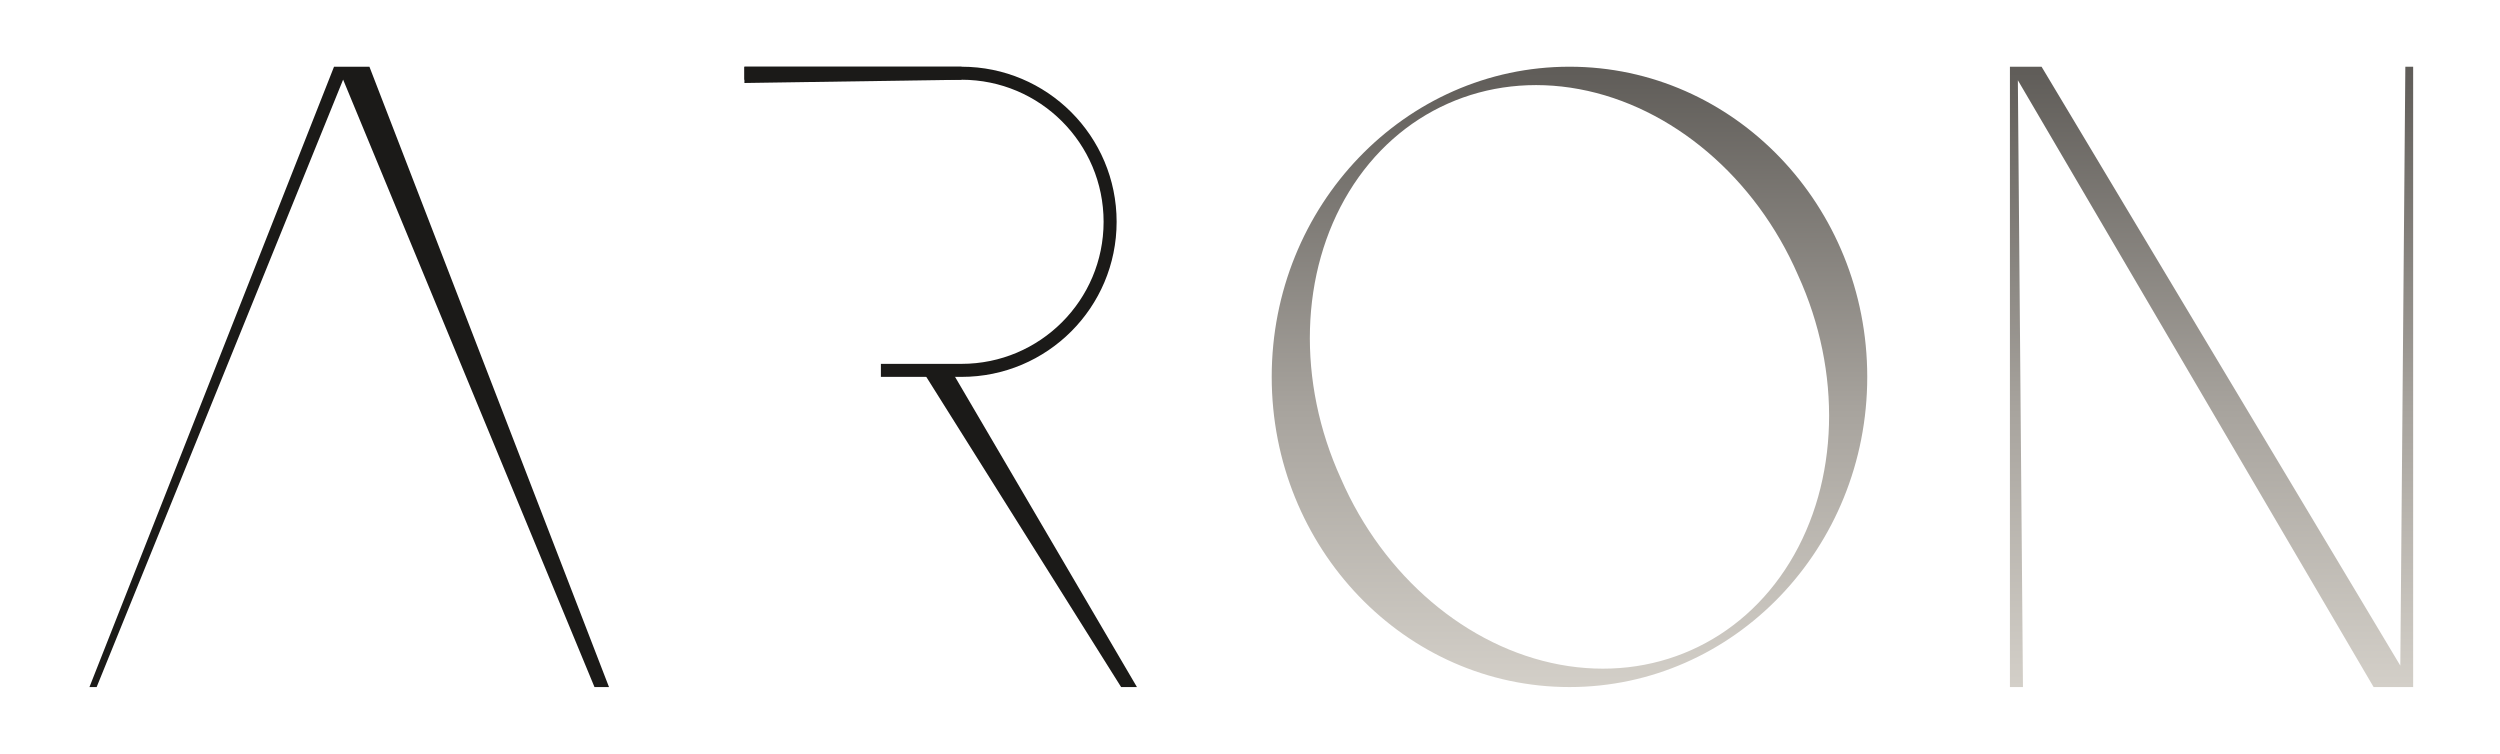
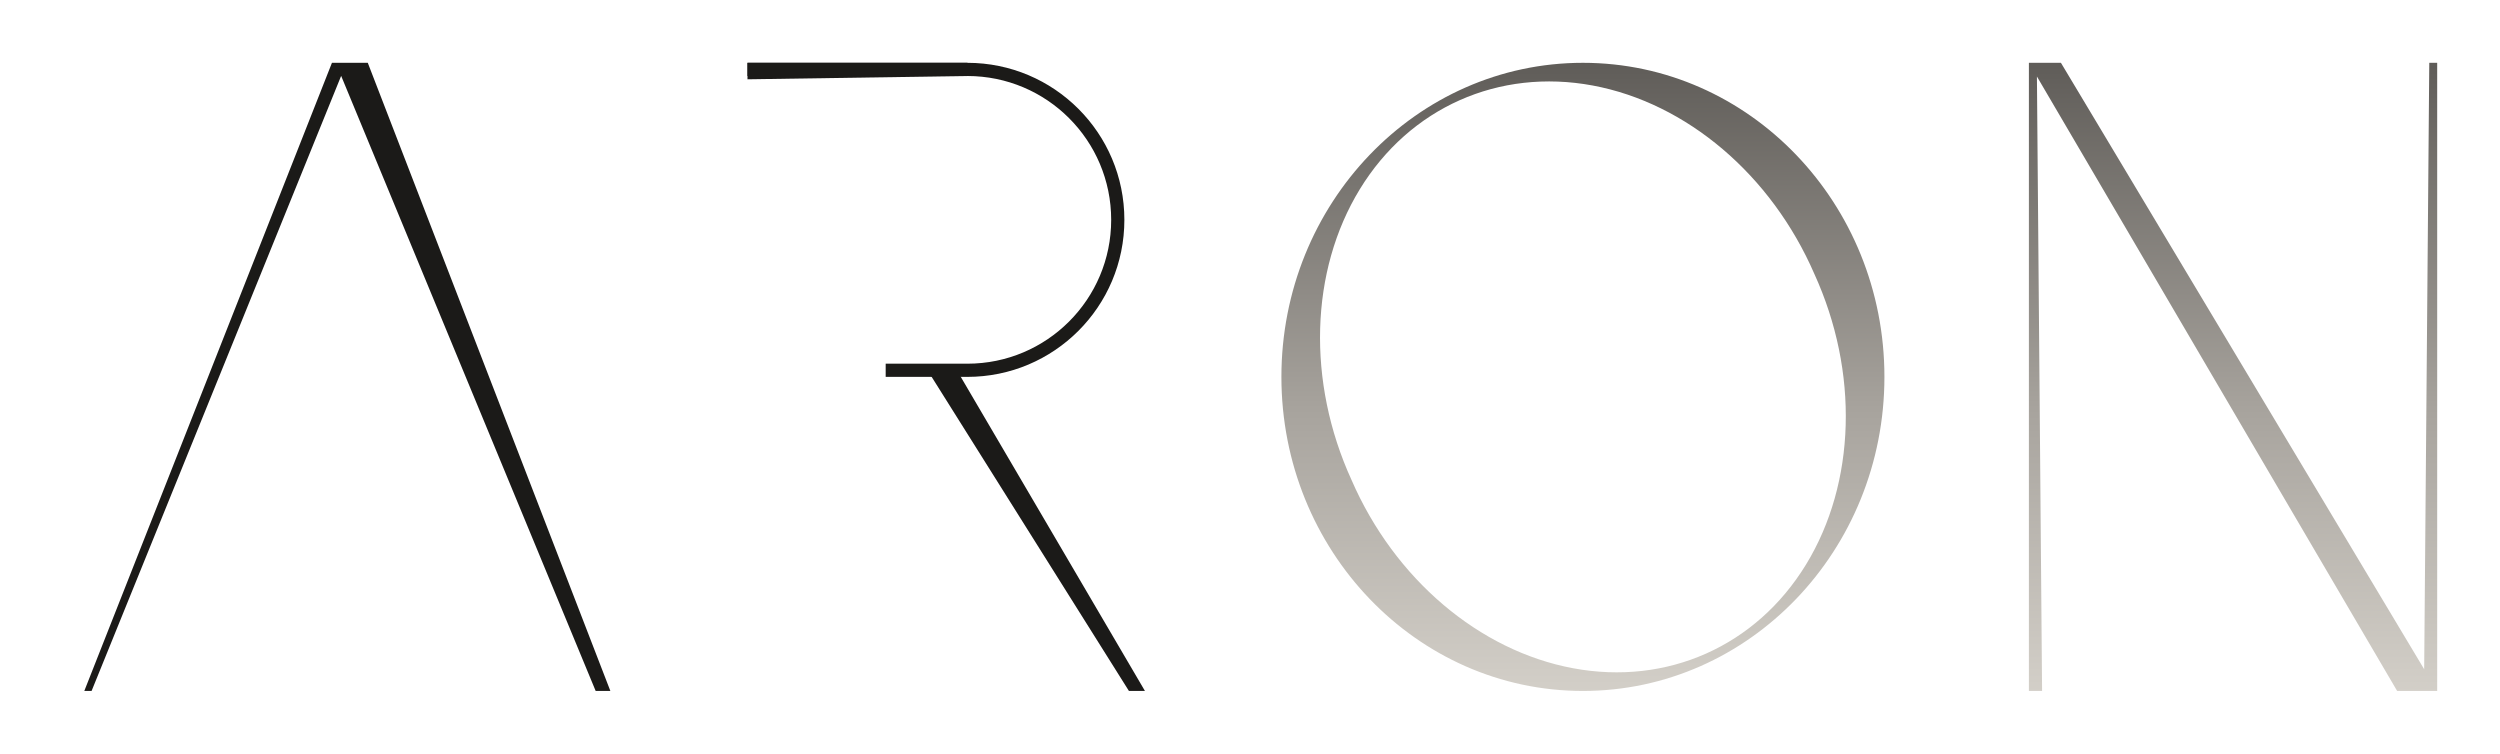
- <svg xmlns="http://www.w3.org/2000/svg" width="796" height="240" viewBox="-10 20 806 240">
+ <svg xmlns="http://www.w3.org/2000/svg" width="796" height="240" viewBox="-6 20 792 240">
  <defs>
    <linearGradient id="gfinal-thin-ol" x1="0" y1="0" x2="0" y2="1">
      <stop offset="0" stop-color="#5f5c58" />
      <stop offset=".55" stop-color="#a7a39d" />
      <stop offset="1" stop-color="#d3cfc8" />
    </linearGradient>
  </defs>
  <path d="M97.69 40.00 L102.31 40.00 L21.16 240.00 L18.84 240.00 Z M98.90 40.00 L109.10 40.00 L186.34 240.00 L181.66 240.00 Z" fill="#1b1a18" />
  <path d="M230 42.1 H300 A47.9 47.9 0 0 1 300 137.9 H274" fill="none" stroke="#1b1a18" stroke-width="4.2" />
  <path d="M230.00 40.00 L300.00 40.00 L300.00 44.20 L230.00 45.25 Z" fill="#1b1a18" />
  <path d="" fill="#1b1a18" fill-rule="evenodd" />
  <path d="M0 0" fill="none" stroke="#1b1a18" stroke-width="2.31" />
  <path d="M287.32 137.90 L296.68 137.90 L356.55 240.00 L351.45 240.00 Z" fill="#1b1a18" />
  <path d="M400 140 A96 100 0 1 0 592 140 A96 100 0 1 0 400 140 Z M422.32 172.81 A80.66 95.38 -24.0 1 1 569.68 107.19 A80.66 95.38 -24.0 1 1 422.32 172.81 Z" fill="url(#gfinal-thin-ol)" fill-rule="evenodd" />
  <path d="M638.00 40.00 L640.52 40.00 L642.20 240.00 L638.00 240.00 Z M765.48 40.00 L768.00 40.00 L768.00 240.00 L763.80 240.00 Z M638.00 40.00 L648.20 40.00 L768.00 240.00 L755.25 240.00 Z" fill="url(#gfinal-thin-ol)" />
</svg>
